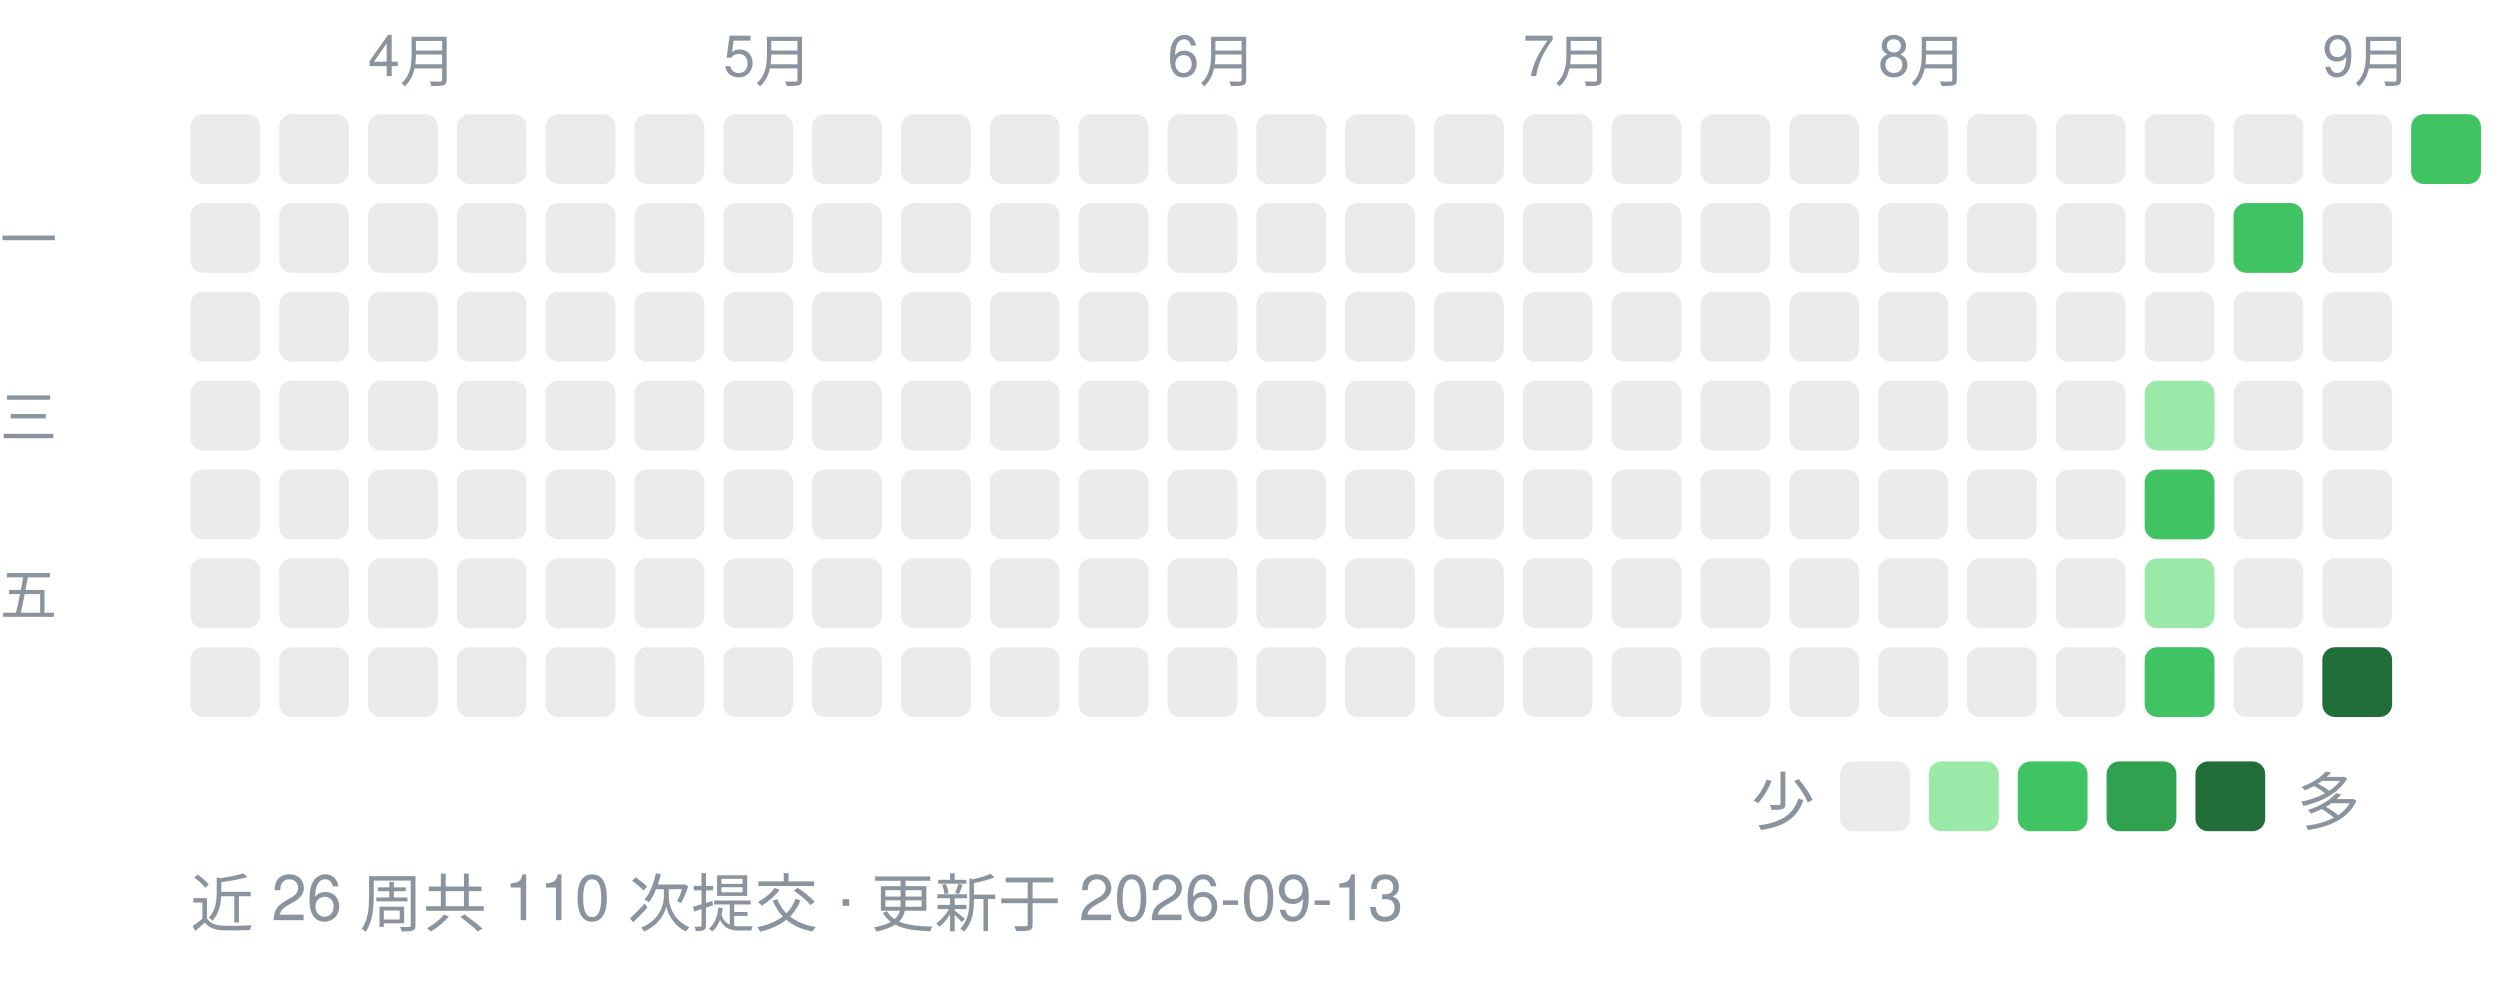
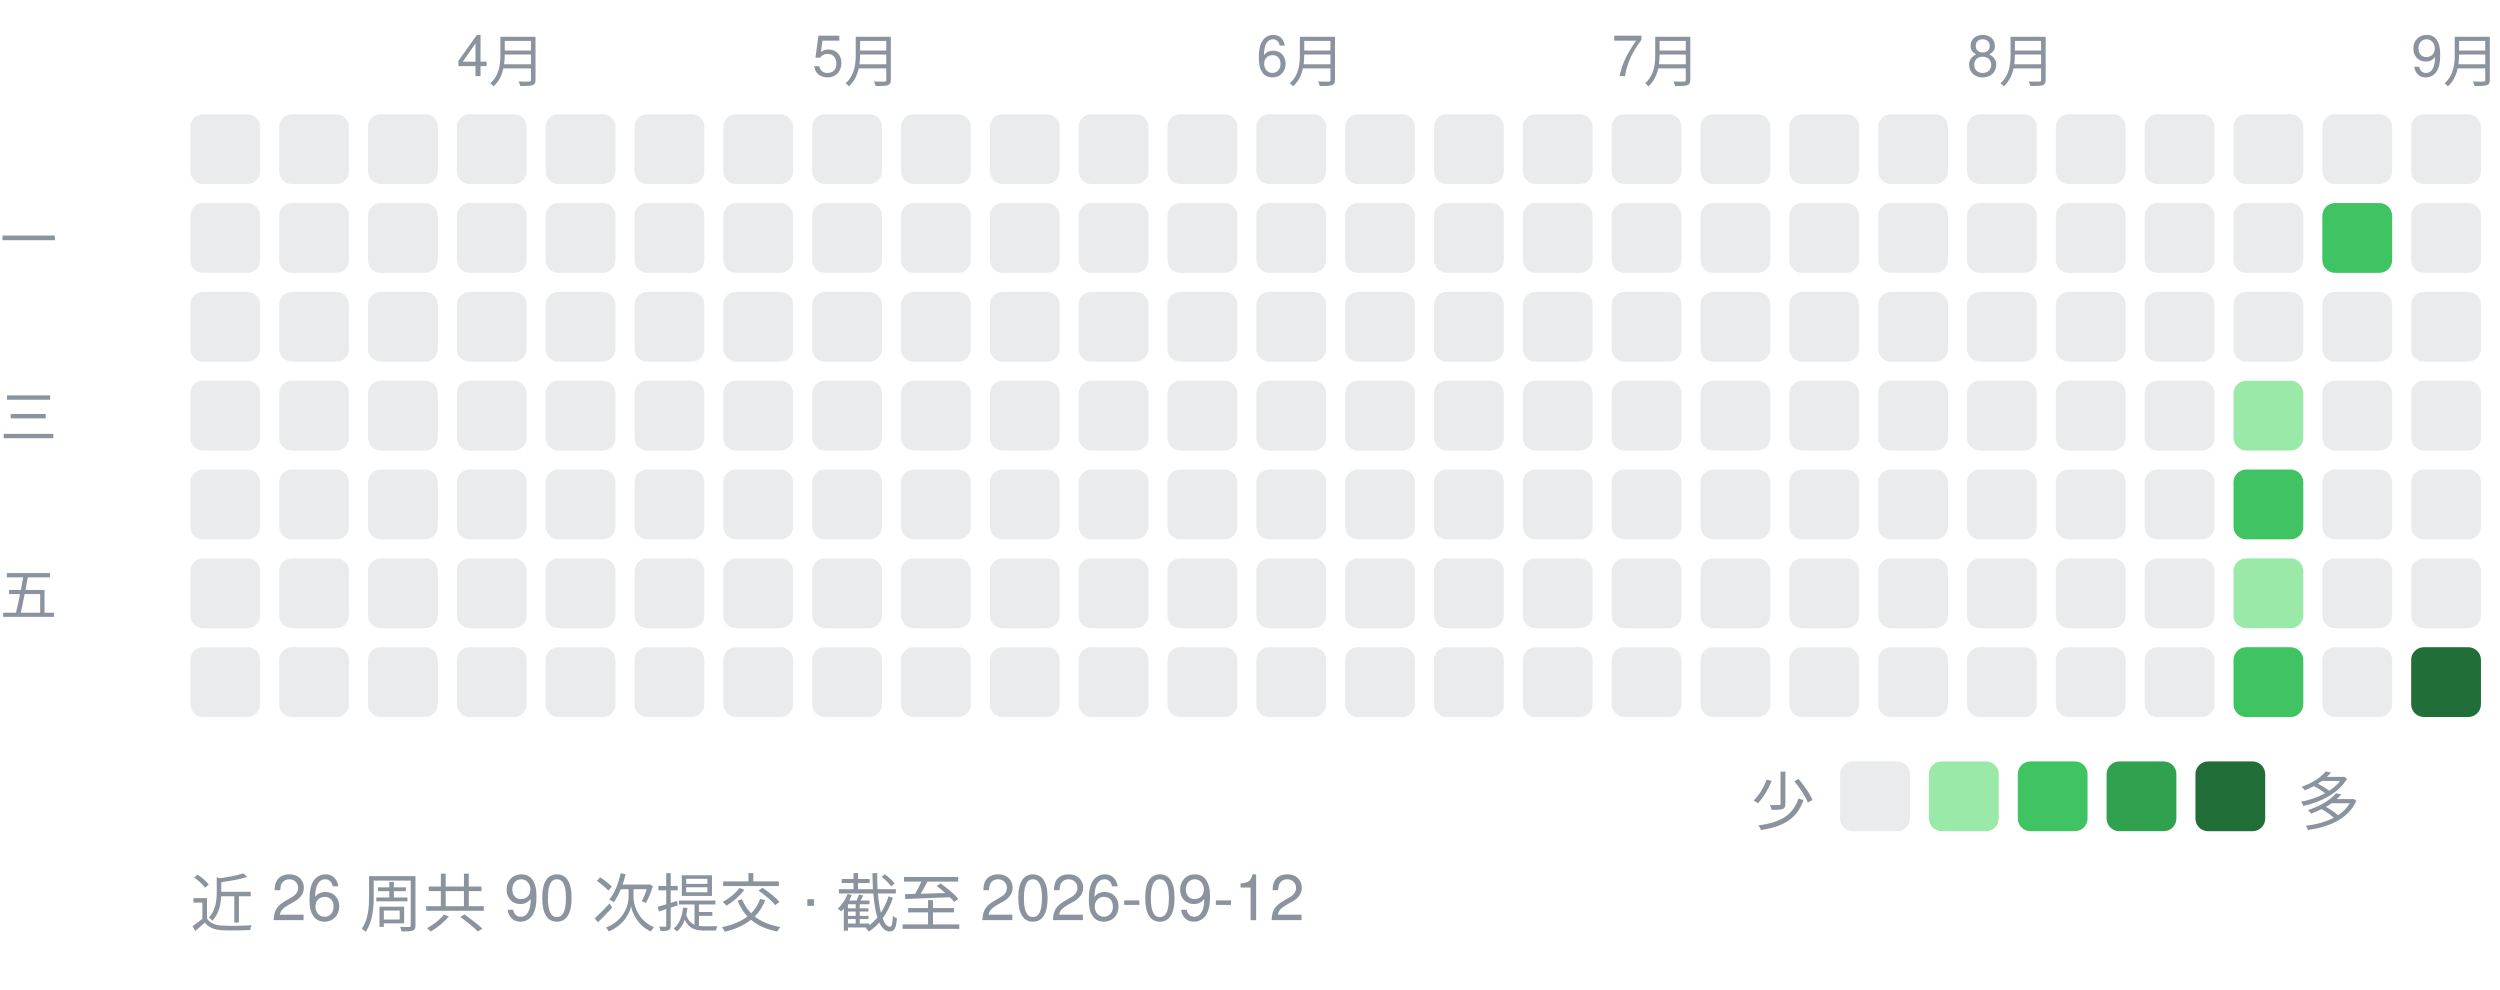
<svg xmlns="http://www.w3.org/2000/svg" width="394" height="156" viewBox="0 0 394 156" role="img">
  <g font-family="-apple-system,BlinkMacSystemFont,Segoe UI,Helvetica,Arial,PingFang SC,sans-serif" font-size="9" fill="#8b949e">
-     <text x="58" y="12">4月</text>
-     <text x="114" y="12">5月</text>
-     <text x="184" y="12">6月</text>
-     <text x="240" y="12">7月</text>
-     <text x="296" y="12">8月</text>
-     <text x="366" y="12">9月</text>
+     <text x="72" y="12">4月</text>
+     <text x="128" y="12">5月</text>
+     <text x="198" y="12">6月</text>
+     <text x="254" y="12">7月</text>
+     <text x="310" y="12">8月</text>
+     <text x="380" y="12">9月</text>
    <text x="0" y="41">一</text>
    <text x="0" y="69">三</text>
    <text x="0" y="97">五</text>
  </g>
  <rect x="30" y="18" width="11" height="11" rx="2" fill="rgba(139,148,158,0.18)" />
  <rect x="30" y="32" width="11" height="11" rx="2" fill="rgba(139,148,158,0.18)" />
  <rect x="30" y="46" width="11" height="11" rx="2" fill="rgba(139,148,158,0.18)" />
  <rect x="30" y="60" width="11" height="11" rx="2" fill="rgba(139,148,158,0.18)" />
  <rect x="30" y="74" width="11" height="11" rx="2" fill="rgba(139,148,158,0.18)" />
  <rect x="30" y="88" width="11" height="11" rx="2" fill="rgba(139,148,158,0.18)" />
  <rect x="30" y="102" width="11" height="11" rx="2" fill="rgba(139,148,158,0.18)" />
  <rect x="44" y="18" width="11" height="11" rx="2" fill="rgba(139,148,158,0.18)" />
  <rect x="44" y="32" width="11" height="11" rx="2" fill="rgba(139,148,158,0.18)" />
  <rect x="44" y="46" width="11" height="11" rx="2" fill="rgba(139,148,158,0.18)" />
  <rect x="44" y="60" width="11" height="11" rx="2" fill="rgba(139,148,158,0.18)" />
  <rect x="44" y="74" width="11" height="11" rx="2" fill="rgba(139,148,158,0.18)" />
  <rect x="44" y="88" width="11" height="11" rx="2" fill="rgba(139,148,158,0.18)" />
  <rect x="44" y="102" width="11" height="11" rx="2" fill="rgba(139,148,158,0.18)" />
  <rect x="58" y="18" width="11" height="11" rx="2" fill="rgba(139,148,158,0.18)" />
  <rect x="58" y="32" width="11" height="11" rx="2" fill="rgba(139,148,158,0.18)" />
  <rect x="58" y="46" width="11" height="11" rx="2" fill="rgba(139,148,158,0.18)" />
  <rect x="58" y="60" width="11" height="11" rx="2" fill="rgba(139,148,158,0.18)" />
  <rect x="58" y="74" width="11" height="11" rx="2" fill="rgba(139,148,158,0.18)" />
  <rect x="58" y="88" width="11" height="11" rx="2" fill="rgba(139,148,158,0.18)" />
  <rect x="58" y="102" width="11" height="11" rx="2" fill="rgba(139,148,158,0.18)" />
  <rect x="72" y="18" width="11" height="11" rx="2" fill="rgba(139,148,158,0.18)" />
  <rect x="72" y="32" width="11" height="11" rx="2" fill="rgba(139,148,158,0.18)" />
  <rect x="72" y="46" width="11" height="11" rx="2" fill="rgba(139,148,158,0.18)" />
  <rect x="72" y="60" width="11" height="11" rx="2" fill="rgba(139,148,158,0.18)" />
  <rect x="72" y="74" width="11" height="11" rx="2" fill="rgba(139,148,158,0.18)" />
  <rect x="72" y="88" width="11" height="11" rx="2" fill="rgba(139,148,158,0.18)" />
  <rect x="72" y="102" width="11" height="11" rx="2" fill="rgba(139,148,158,0.18)" />
  <rect x="86" y="18" width="11" height="11" rx="2" fill="rgba(139,148,158,0.18)" />
  <rect x="86" y="32" width="11" height="11" rx="2" fill="rgba(139,148,158,0.18)" />
  <rect x="86" y="46" width="11" height="11" rx="2" fill="rgba(139,148,158,0.18)" />
  <rect x="86" y="60" width="11" height="11" rx="2" fill="rgba(139,148,158,0.18)" />
  <rect x="86" y="74" width="11" height="11" rx="2" fill="rgba(139,148,158,0.18)" />
  <rect x="86" y="88" width="11" height="11" rx="2" fill="rgba(139,148,158,0.18)" />
  <rect x="86" y="102" width="11" height="11" rx="2" fill="rgba(139,148,158,0.18)" />
  <rect x="100" y="18" width="11" height="11" rx="2" fill="rgba(139,148,158,0.18)" />
  <rect x="100" y="32" width="11" height="11" rx="2" fill="rgba(139,148,158,0.18)" />
  <rect x="100" y="46" width="11" height="11" rx="2" fill="rgba(139,148,158,0.18)" />
  <rect x="100" y="60" width="11" height="11" rx="2" fill="rgba(139,148,158,0.18)" />
  <rect x="100" y="74" width="11" height="11" rx="2" fill="rgba(139,148,158,0.18)" />
  <rect x="100" y="88" width="11" height="11" rx="2" fill="rgba(139,148,158,0.18)" />
  <rect x="100" y="102" width="11" height="11" rx="2" fill="rgba(139,148,158,0.18)" />
  <rect x="114" y="18" width="11" height="11" rx="2" fill="rgba(139,148,158,0.18)" />
  <rect x="114" y="32" width="11" height="11" rx="2" fill="rgba(139,148,158,0.18)" />
  <rect x="114" y="46" width="11" height="11" rx="2" fill="rgba(139,148,158,0.18)" />
  <rect x="114" y="60" width="11" height="11" rx="2" fill="rgba(139,148,158,0.18)" />
  <rect x="114" y="74" width="11" height="11" rx="2" fill="rgba(139,148,158,0.18)" />
  <rect x="114" y="88" width="11" height="11" rx="2" fill="rgba(139,148,158,0.18)" />
  <rect x="114" y="102" width="11" height="11" rx="2" fill="rgba(139,148,158,0.18)" />
  <rect x="128" y="18" width="11" height="11" rx="2" fill="rgba(139,148,158,0.18)" />
  <rect x="128" y="32" width="11" height="11" rx="2" fill="rgba(139,148,158,0.18)" />
  <rect x="128" y="46" width="11" height="11" rx="2" fill="rgba(139,148,158,0.18)" />
  <rect x="128" y="60" width="11" height="11" rx="2" fill="rgba(139,148,158,0.18)" />
  <rect x="128" y="74" width="11" height="11" rx="2" fill="rgba(139,148,158,0.18)" />
  <rect x="128" y="88" width="11" height="11" rx="2" fill="rgba(139,148,158,0.18)" />
  <rect x="128" y="102" width="11" height="11" rx="2" fill="rgba(139,148,158,0.18)" />
  <rect x="142" y="18" width="11" height="11" rx="2" fill="rgba(139,148,158,0.18)" />
  <rect x="142" y="32" width="11" height="11" rx="2" fill="rgba(139,148,158,0.18)" />
  <rect x="142" y="46" width="11" height="11" rx="2" fill="rgba(139,148,158,0.18)" />
  <rect x="142" y="60" width="11" height="11" rx="2" fill="rgba(139,148,158,0.18)" />
  <rect x="142" y="74" width="11" height="11" rx="2" fill="rgba(139,148,158,0.18)" />
  <rect x="142" y="88" width="11" height="11" rx="2" fill="rgba(139,148,158,0.18)" />
  <rect x="142" y="102" width="11" height="11" rx="2" fill="rgba(139,148,158,0.18)" />
  <rect x="156" y="18" width="11" height="11" rx="2" fill="rgba(139,148,158,0.18)" />
  <rect x="156" y="32" width="11" height="11" rx="2" fill="rgba(139,148,158,0.18)" />
  <rect x="156" y="46" width="11" height="11" rx="2" fill="rgba(139,148,158,0.18)" />
  <rect x="156" y="60" width="11" height="11" rx="2" fill="rgba(139,148,158,0.18)" />
  <rect x="156" y="74" width="11" height="11" rx="2" fill="rgba(139,148,158,0.18)" />
  <rect x="156" y="88" width="11" height="11" rx="2" fill="rgba(139,148,158,0.18)" />
  <rect x="156" y="102" width="11" height="11" rx="2" fill="rgba(139,148,158,0.18)" />
  <rect x="170" y="18" width="11" height="11" rx="2" fill="rgba(139,148,158,0.18)" />
  <rect x="170" y="32" width="11" height="11" rx="2" fill="rgba(139,148,158,0.18)" />
  <rect x="170" y="46" width="11" height="11" rx="2" fill="rgba(139,148,158,0.18)" />
  <rect x="170" y="60" width="11" height="11" rx="2" fill="rgba(139,148,158,0.18)" />
  <rect x="170" y="74" width="11" height="11" rx="2" fill="rgba(139,148,158,0.18)" />
  <rect x="170" y="88" width="11" height="11" rx="2" fill="rgba(139,148,158,0.18)" />
  <rect x="170" y="102" width="11" height="11" rx="2" fill="rgba(139,148,158,0.18)" />
  <rect x="184" y="18" width="11" height="11" rx="2" fill="rgba(139,148,158,0.18)" />
  <rect x="184" y="32" width="11" height="11" rx="2" fill="rgba(139,148,158,0.18)" />
  <rect x="184" y="46" width="11" height="11" rx="2" fill="rgba(139,148,158,0.18)" />
  <rect x="184" y="60" width="11" height="11" rx="2" fill="rgba(139,148,158,0.18)" />
  <rect x="184" y="74" width="11" height="11" rx="2" fill="rgba(139,148,158,0.18)" />
  <rect x="184" y="88" width="11" height="11" rx="2" fill="rgba(139,148,158,0.18)" />
  <rect x="184" y="102" width="11" height="11" rx="2" fill="rgba(139,148,158,0.18)" />
  <rect x="198" y="18" width="11" height="11" rx="2" fill="rgba(139,148,158,0.18)" />
  <rect x="198" y="32" width="11" height="11" rx="2" fill="rgba(139,148,158,0.18)" />
  <rect x="198" y="46" width="11" height="11" rx="2" fill="rgba(139,148,158,0.18)" />
  <rect x="198" y="60" width="11" height="11" rx="2" fill="rgba(139,148,158,0.18)" />
  <rect x="198" y="74" width="11" height="11" rx="2" fill="rgba(139,148,158,0.18)" />
  <rect x="198" y="88" width="11" height="11" rx="2" fill="rgba(139,148,158,0.18)" />
  <rect x="198" y="102" width="11" height="11" rx="2" fill="rgba(139,148,158,0.18)" />
  <rect x="212" y="18" width="11" height="11" rx="2" fill="rgba(139,148,158,0.18)" />
  <rect x="212" y="32" width="11" height="11" rx="2" fill="rgba(139,148,158,0.18)" />
  <rect x="212" y="46" width="11" height="11" rx="2" fill="rgba(139,148,158,0.18)" />
  <rect x="212" y="60" width="11" height="11" rx="2" fill="rgba(139,148,158,0.18)" />
  <rect x="212" y="74" width="11" height="11" rx="2" fill="rgba(139,148,158,0.18)" />
  <rect x="212" y="88" width="11" height="11" rx="2" fill="rgba(139,148,158,0.18)" />
  <rect x="212" y="102" width="11" height="11" rx="2" fill="rgba(139,148,158,0.18)" />
  <rect x="226" y="18" width="11" height="11" rx="2" fill="rgba(139,148,158,0.18)" />
  <rect x="226" y="32" width="11" height="11" rx="2" fill="rgba(139,148,158,0.18)" />
  <rect x="226" y="46" width="11" height="11" rx="2" fill="rgba(139,148,158,0.18)" />
  <rect x="226" y="60" width="11" height="11" rx="2" fill="rgba(139,148,158,0.18)" />
  <rect x="226" y="74" width="11" height="11" rx="2" fill="rgba(139,148,158,0.18)" />
  <rect x="226" y="88" width="11" height="11" rx="2" fill="rgba(139,148,158,0.18)" />
  <rect x="226" y="102" width="11" height="11" rx="2" fill="rgba(139,148,158,0.18)" />
  <rect x="240" y="18" width="11" height="11" rx="2" fill="rgba(139,148,158,0.18)" />
  <rect x="240" y="32" width="11" height="11" rx="2" fill="rgba(139,148,158,0.18)" />
  <rect x="240" y="46" width="11" height="11" rx="2" fill="rgba(139,148,158,0.18)" />
  <rect x="240" y="60" width="11" height="11" rx="2" fill="rgba(139,148,158,0.18)" />
  <rect x="240" y="74" width="11" height="11" rx="2" fill="rgba(139,148,158,0.18)" />
  <rect x="240" y="88" width="11" height="11" rx="2" fill="rgba(139,148,158,0.18)" />
  <rect x="240" y="102" width="11" height="11" rx="2" fill="rgba(139,148,158,0.18)" />
  <rect x="254" y="18" width="11" height="11" rx="2" fill="rgba(139,148,158,0.18)" />
  <rect x="254" y="32" width="11" height="11" rx="2" fill="rgba(139,148,158,0.18)" />
  <rect x="254" y="46" width="11" height="11" rx="2" fill="rgba(139,148,158,0.18)" />
  <rect x="254" y="60" width="11" height="11" rx="2" fill="rgba(139,148,158,0.18)" />
  <rect x="254" y="74" width="11" height="11" rx="2" fill="rgba(139,148,158,0.18)" />
  <rect x="254" y="88" width="11" height="11" rx="2" fill="rgba(139,148,158,0.18)" />
  <rect x="254" y="102" width="11" height="11" rx="2" fill="rgba(139,148,158,0.18)" />
  <rect x="268" y="18" width="11" height="11" rx="2" fill="rgba(139,148,158,0.18)" />
  <rect x="268" y="32" width="11" height="11" rx="2" fill="rgba(139,148,158,0.18)" />
  <rect x="268" y="46" width="11" height="11" rx="2" fill="rgba(139,148,158,0.18)" />
  <rect x="268" y="60" width="11" height="11" rx="2" fill="rgba(139,148,158,0.18)" />
  <rect x="268" y="74" width="11" height="11" rx="2" fill="rgba(139,148,158,0.18)" />
  <rect x="268" y="88" width="11" height="11" rx="2" fill="rgba(139,148,158,0.18)" />
  <rect x="268" y="102" width="11" height="11" rx="2" fill="rgba(139,148,158,0.18)" />
  <rect x="282" y="18" width="11" height="11" rx="2" fill="rgba(139,148,158,0.18)" />
  <rect x="282" y="32" width="11" height="11" rx="2" fill="rgba(139,148,158,0.18)" />
  <rect x="282" y="46" width="11" height="11" rx="2" fill="rgba(139,148,158,0.18)" />
  <rect x="282" y="60" width="11" height="11" rx="2" fill="rgba(139,148,158,0.18)" />
  <rect x="282" y="74" width="11" height="11" rx="2" fill="rgba(139,148,158,0.18)" />
  <rect x="282" y="88" width="11" height="11" rx="2" fill="rgba(139,148,158,0.18)" />
  <rect x="282" y="102" width="11" height="11" rx="2" fill="rgba(139,148,158,0.18)" />
  <rect x="296" y="18" width="11" height="11" rx="2" fill="rgba(139,148,158,0.18)" />
  <rect x="296" y="32" width="11" height="11" rx="2" fill="rgba(139,148,158,0.18)" />
  <rect x="296" y="46" width="11" height="11" rx="2" fill="rgba(139,148,158,0.18)" />
  <rect x="296" y="60" width="11" height="11" rx="2" fill="rgba(139,148,158,0.18)" />
  <rect x="296" y="74" width="11" height="11" rx="2" fill="rgba(139,148,158,0.18)" />
  <rect x="296" y="88" width="11" height="11" rx="2" fill="rgba(139,148,158,0.18)" />
  <rect x="296" y="102" width="11" height="11" rx="2" fill="rgba(139,148,158,0.18)" />
  <rect x="310" y="18" width="11" height="11" rx="2" fill="rgba(139,148,158,0.18)" />
  <rect x="310" y="32" width="11" height="11" rx="2" fill="rgba(139,148,158,0.18)" />
  <rect x="310" y="46" width="11" height="11" rx="2" fill="rgba(139,148,158,0.18)" />
  <rect x="310" y="60" width="11" height="11" rx="2" fill="rgba(139,148,158,0.18)" />
  <rect x="310" y="74" width="11" height="11" rx="2" fill="rgba(139,148,158,0.18)" />
  <rect x="310" y="88" width="11" height="11" rx="2" fill="rgba(139,148,158,0.18)" />
  <rect x="310" y="102" width="11" height="11" rx="2" fill="rgba(139,148,158,0.18)" />
  <rect x="324" y="18" width="11" height="11" rx="2" fill="rgba(139,148,158,0.18)" />
  <rect x="324" y="32" width="11" height="11" rx="2" fill="rgba(139,148,158,0.18)" />
  <rect x="324" y="46" width="11" height="11" rx="2" fill="rgba(139,148,158,0.18)" />
  <rect x="324" y="60" width="11" height="11" rx="2" fill="rgba(139,148,158,0.18)" />
  <rect x="324" y="74" width="11" height="11" rx="2" fill="rgba(139,148,158,0.18)" />
  <rect x="324" y="88" width="11" height="11" rx="2" fill="rgba(139,148,158,0.18)" />
  <rect x="324" y="102" width="11" height="11" rx="2" fill="rgba(139,148,158,0.18)" />
  <rect x="338" y="18" width="11" height="11" rx="2" fill="rgba(139,148,158,0.18)" />
  <rect x="338" y="32" width="11" height="11" rx="2" fill="rgba(139,148,158,0.18)" />
  <rect x="338" y="46" width="11" height="11" rx="2" fill="rgba(139,148,158,0.18)" />
-   <rect x="338" y="60" width="11" height="11" rx="2" fill="#9be9a8" />
-   <rect x="338" y="74" width="11" height="11" rx="2" fill="#40c463" />
-   <rect x="338" y="88" width="11" height="11" rx="2" fill="#9be9a8" />
-   <rect x="338" y="102" width="11" height="11" rx="2" fill="#40c463" />
+   <rect x="338" y="60" width="11" height="11" rx="2" fill="rgba(139,148,158,0.18)" />
+   <rect x="338" y="74" width="11" height="11" rx="2" fill="rgba(139,148,158,0.18)" />
+   <rect x="338" y="88" width="11" height="11" rx="2" fill="rgba(139,148,158,0.18)" />
+   <rect x="338" y="102" width="11" height="11" rx="2" fill="rgba(139,148,158,0.18)" />
  <rect x="352" y="18" width="11" height="11" rx="2" fill="rgba(139,148,158,0.18)" />
-   <rect x="352" y="32" width="11" height="11" rx="2" fill="#40c463" />
+   <rect x="352" y="32" width="11" height="11" rx="2" fill="rgba(139,148,158,0.18)" />
  <rect x="352" y="46" width="11" height="11" rx="2" fill="rgba(139,148,158,0.18)" />
-   <rect x="352" y="60" width="11" height="11" rx="2" fill="rgba(139,148,158,0.18)" />
-   <rect x="352" y="74" width="11" height="11" rx="2" fill="rgba(139,148,158,0.18)" />
-   <rect x="352" y="88" width="11" height="11" rx="2" fill="rgba(139,148,158,0.18)" />
-   <rect x="352" y="102" width="11" height="11" rx="2" fill="rgba(139,148,158,0.18)" />
+   <rect x="352" y="60" width="11" height="11" rx="2" fill="#9be9a8" />
+   <rect x="352" y="74" width="11" height="11" rx="2" fill="#40c463" />
+   <rect x="352" y="88" width="11" height="11" rx="2" fill="#9be9a8" />
+   <rect x="352" y="102" width="11" height="11" rx="2" fill="#40c463" />
  <rect x="366" y="18" width="11" height="11" rx="2" fill="rgba(139,148,158,0.18)" />
-   <rect x="366" y="32" width="11" height="11" rx="2" fill="rgba(139,148,158,0.18)" />
+   <rect x="366" y="32" width="11" height="11" rx="2" fill="#40c463" />
  <rect x="366" y="46" width="11" height="11" rx="2" fill="rgba(139,148,158,0.18)" />
  <rect x="366" y="60" width="11" height="11" rx="2" fill="rgba(139,148,158,0.18)" />
  <rect x="366" y="74" width="11" height="11" rx="2" fill="rgba(139,148,158,0.18)" />
  <rect x="366" y="88" width="11" height="11" rx="2" fill="rgba(139,148,158,0.18)" />
-   <rect x="366" y="102" width="11" height="11" rx="2" fill="#216e39" />
-   <rect x="380" y="18" width="11" height="11" rx="2" fill="#40c463" />
+   <rect x="366" y="102" width="11" height="11" rx="2" fill="rgba(139,148,158,0.18)" />
+   <rect x="380" y="18" width="11" height="11" rx="2" fill="rgba(139,148,158,0.18)" />
+   <rect x="380" y="32" width="11" height="11" rx="2" fill="rgba(139,148,158,0.18)" />
+   <rect x="380" y="46" width="11" height="11" rx="2" fill="rgba(139,148,158,0.18)" />
+   <rect x="380" y="60" width="11" height="11" rx="2" fill="rgba(139,148,158,0.18)" />
+   <rect x="380" y="74" width="11" height="11" rx="2" fill="rgba(139,148,158,0.18)" />
+   <rect x="380" y="88" width="11" height="11" rx="2" fill="rgba(139,148,158,0.18)" />
+   <rect x="380" y="102" width="11" height="11" rx="2" fill="#216e39" />
  <g font-family="-apple-system,BlinkMacSystemFont,Segoe UI,Helvetica,Arial,PingFang SC,sans-serif" font-size="10" fill="#8b949e">
-     <text x="30" y="146">近 26 周共 110 次提交 · 更新于 2026-09-13</text>
+     <text x="30" y="146">近 26 周共 90 次提交 · 截至 2026-09-12</text>
    <text x="286" y="130" text-anchor="end">少</text>
    <rect x="290" y="120" width="11" height="11" rx="2" fill="rgba(139,148,158,0.18)" />
    <rect x="304" y="120" width="11" height="11" rx="2" fill="#9be9a8" />
    <rect x="318" y="120" width="11" height="11" rx="2" fill="#40c463" />
    <rect x="332" y="120" width="11" height="11" rx="2" fill="#30a14e" />
    <rect x="346" y="120" width="11" height="11" rx="2" fill="#216e39" />
    <text x="362" y="130">多</text>
  </g>
</svg>
